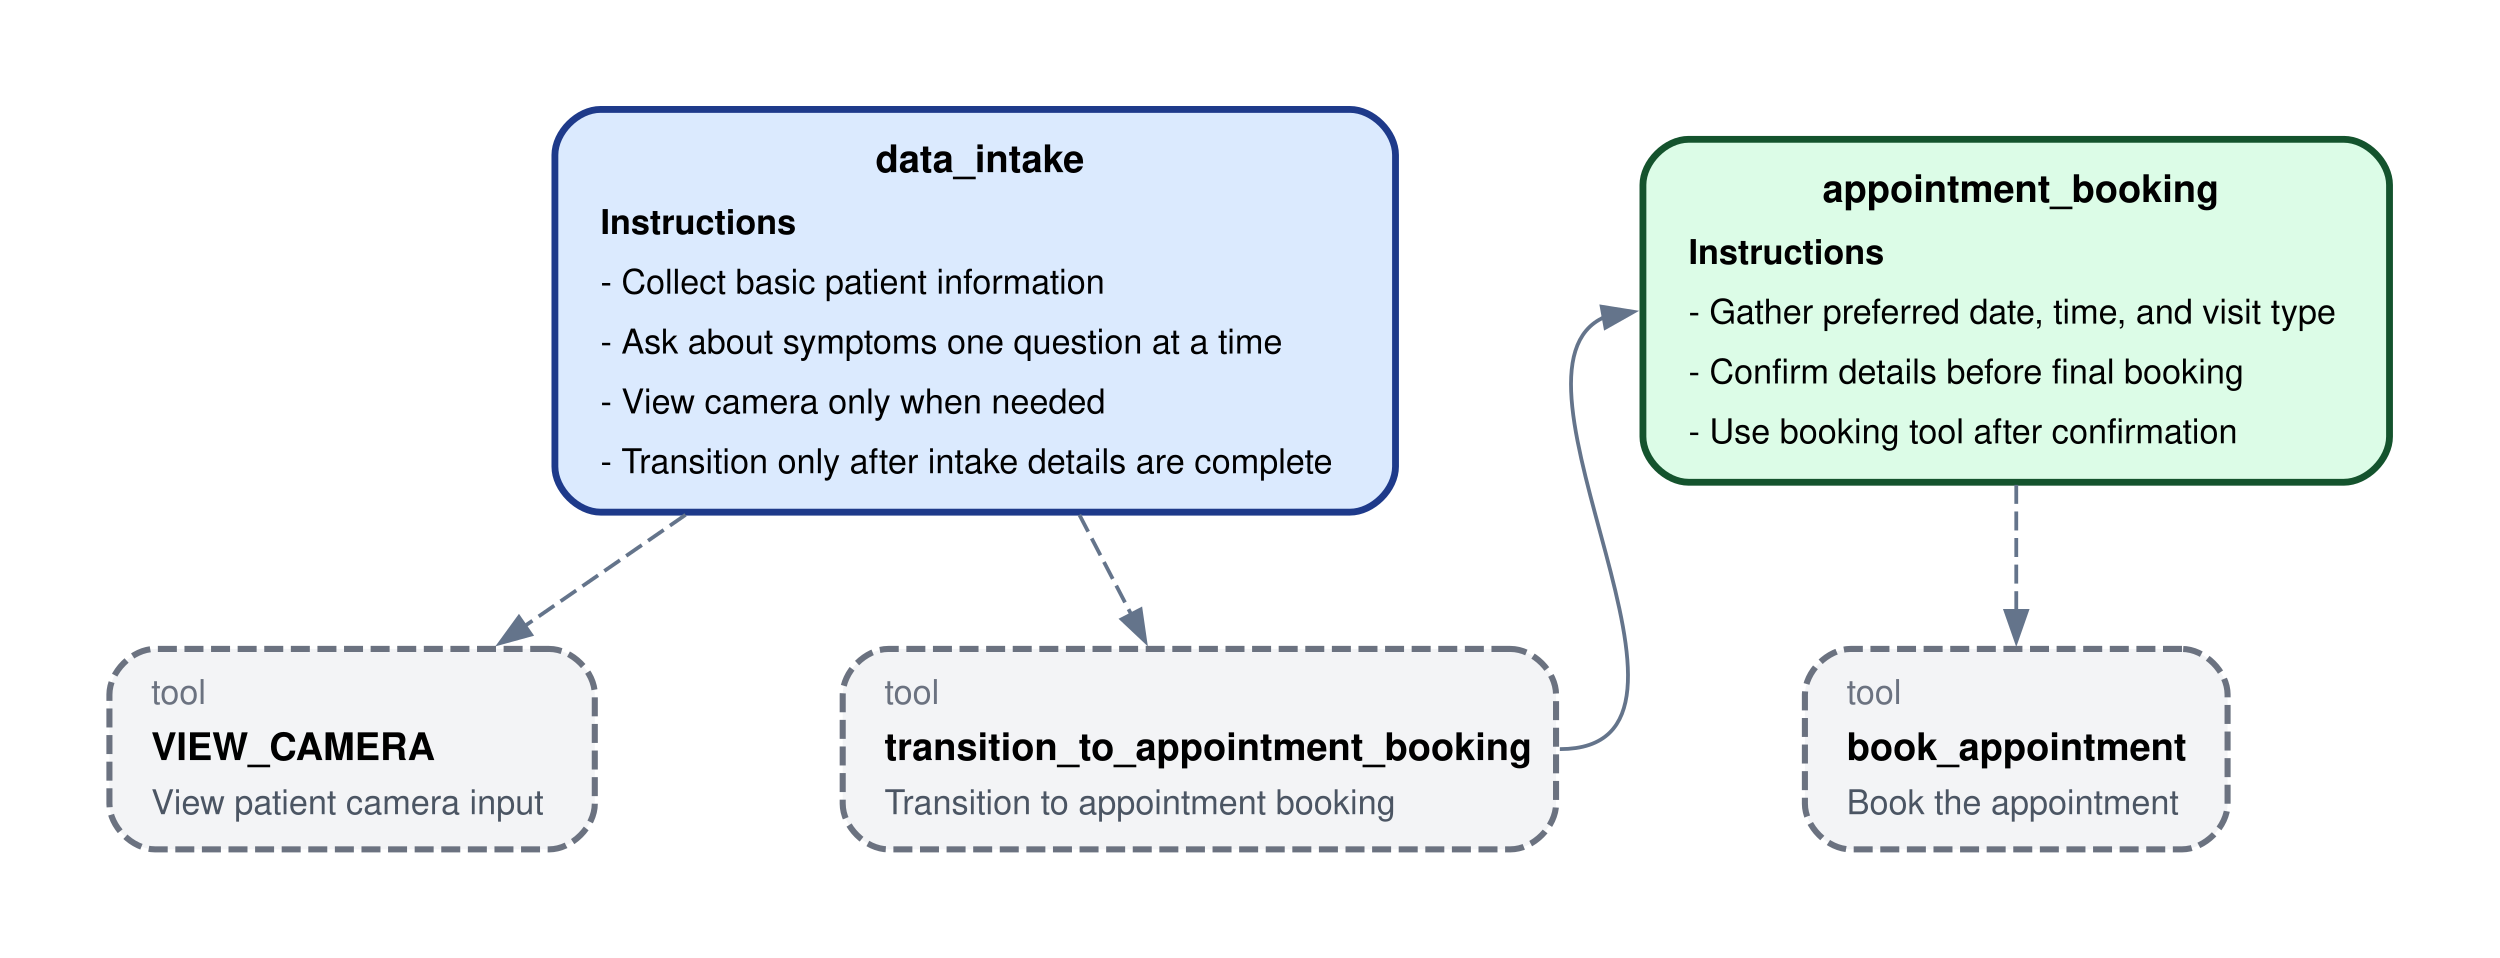
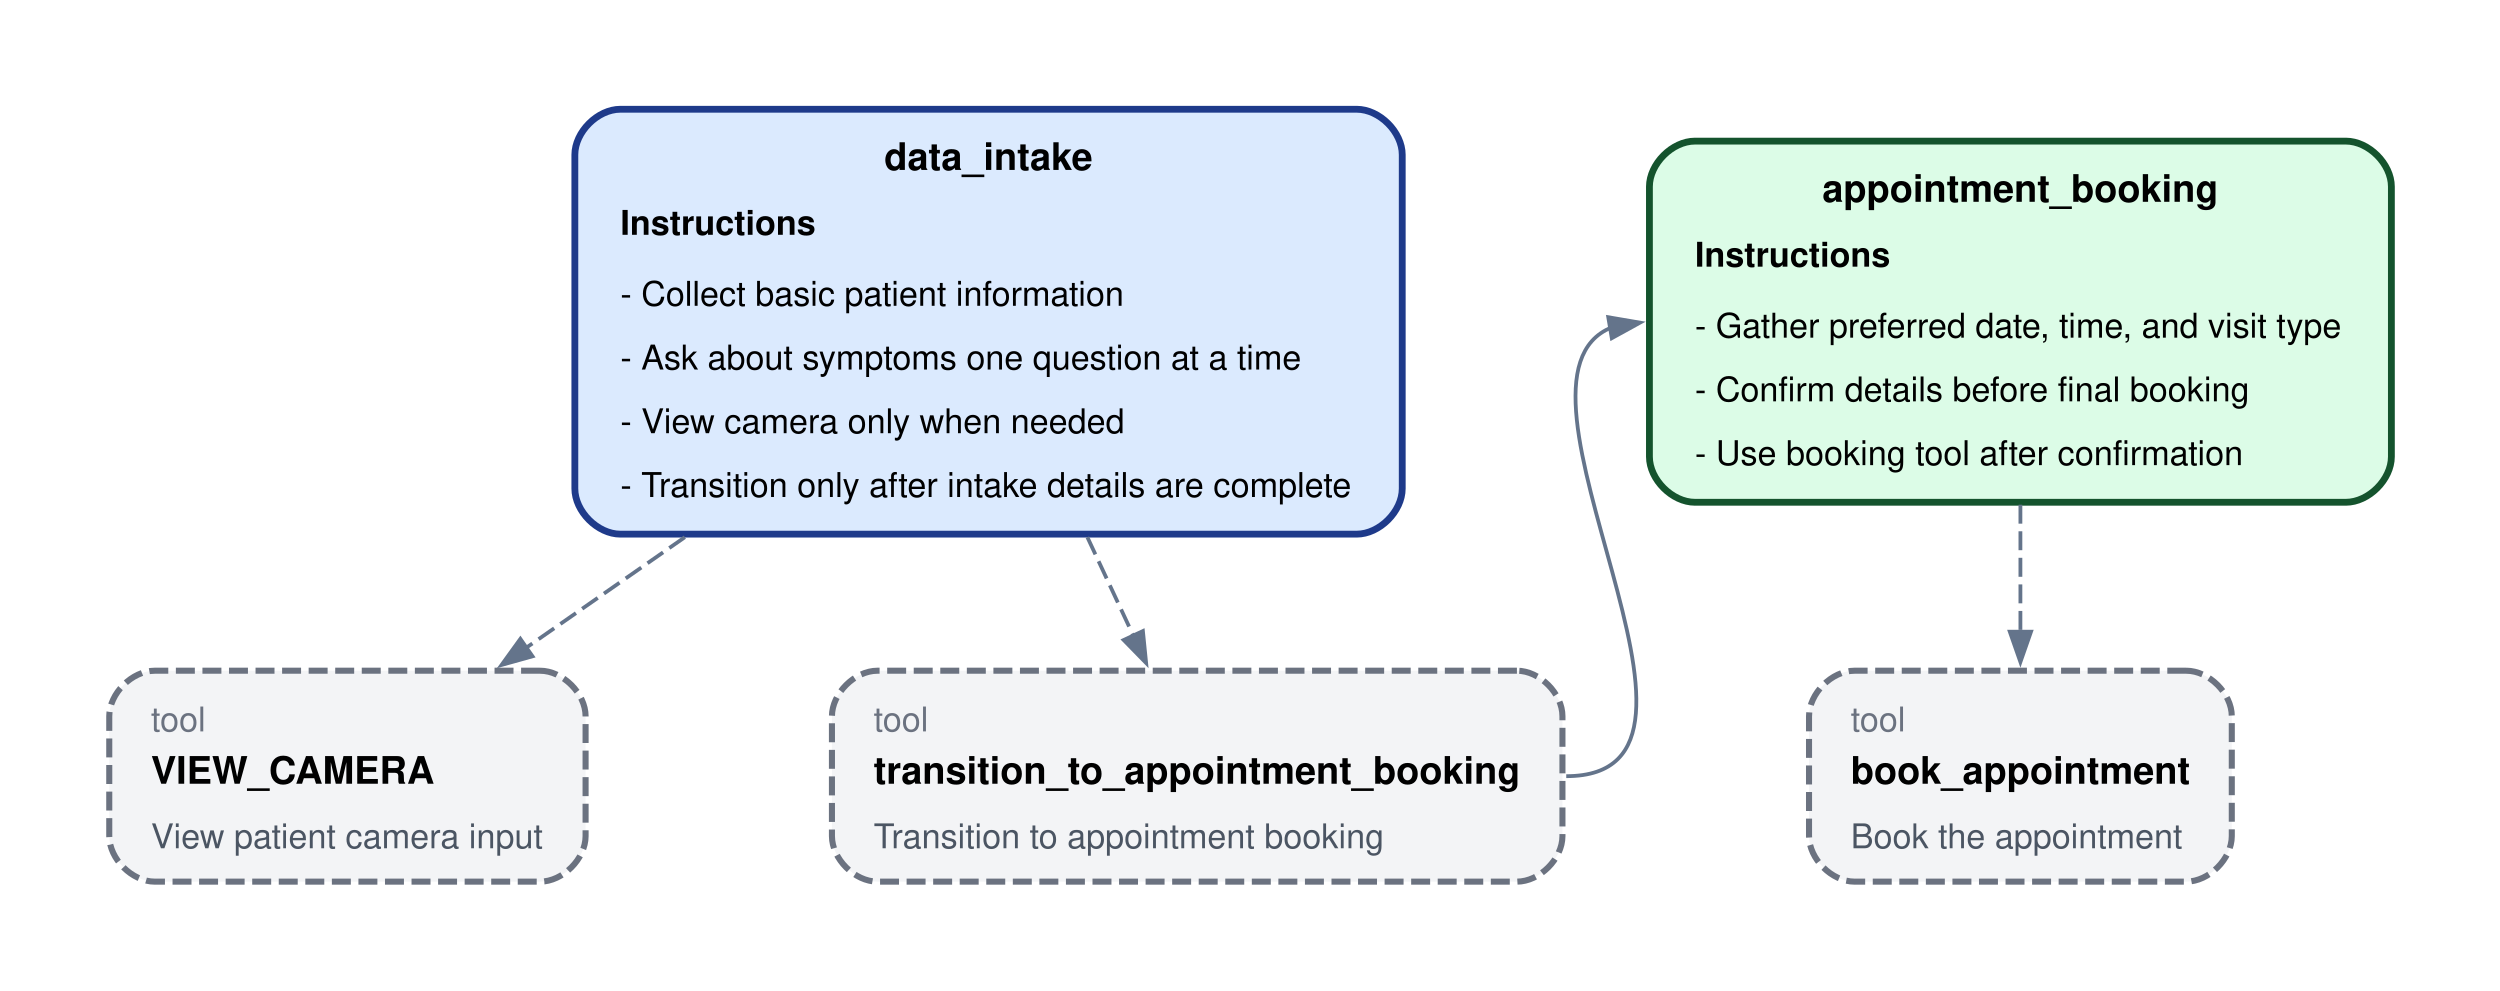
- <svg xmlns="http://www.w3.org/2000/svg" width="658pt" height="252pt" viewBox="0.00 0.00 658.00 252.00">
-   <g id="graph0" class="graph" transform="scale(1 1) rotate(0) translate(28.8 223.55)">
+ <svg xmlns="http://www.w3.org/2000/svg" width="659pt" height="261pt" viewBox="0.00 0.00 659.00 261.00">
+   <g id="graph0" class="graph" transform="scale(1 1) rotate(0) translate(28.8 232.4)">
    <g id="node1" class="node">
-       <path fill="#dbeafe" stroke="#1e3a8a" stroke-width="1.8" d="M326.5,-194.75C326.5,-194.75 129.25,-194.75 129.25,-194.75 123.25,-194.75 117.25,-188.75 117.25,-182.75 117.25,-182.75 117.25,-100.75 117.25,-100.75 117.25,-94.75 123.25,-88.75 129.25,-88.75 129.25,-88.75 326.5,-88.75 326.5,-88.75 332.5,-88.75 338.5,-94.75 338.5,-100.75 338.5,-100.75 338.5,-182.75 338.5,-182.75 338.5,-188.75 332.5,-194.75 326.5,-194.75" />
-       <text xml:space="preserve" text-anchor="start" x="201.62" y="-178.25" font-family="Helvetica,sans-Serif" font-weight="bold" font-size="10.00">data_intake</text>
-       <text xml:space="preserve" text-anchor="start" x="129.25" y="-161.95" font-family="Helvetica,sans-Serif" font-weight="bold" font-size="9.00">Instructions</text>
-       <text xml:space="preserve" text-anchor="start" x="129.25" y="-146.25" font-family="Helvetica,sans-Serif" font-size="9.00">- Collect basic patient information</text>
-       <text xml:space="preserve" text-anchor="start" x="129.25" y="-130.5" font-family="Helvetica,sans-Serif" font-size="9.00">- Ask about symptoms one question at a time</text>
-       <text xml:space="preserve" text-anchor="start" x="129.25" y="-114.75" font-family="Helvetica,sans-Serif" font-size="9.00">- View camera only when needed</text>
-       <text xml:space="preserve" text-anchor="start" x="129.25" y="-99" font-family="Helvetica,sans-Serif" font-size="9.00">- Transition only after intake details are complete</text>
+       <path fill="#dbeafe" stroke="#1e3a8a" stroke-width="1.8" d="M328.83,-203.6C328.83,-203.6 134.73,-203.6 134.73,-203.6 128.73,-203.6 122.73,-197.6 122.73,-191.6 122.73,-191.6 122.73,-103.6 122.73,-103.6 122.73,-97.6 128.73,-91.6 134.73,-91.6 134.73,-91.6 328.83,-91.6 328.83,-91.6 334.83,-91.6 340.83,-97.6 340.83,-103.6 340.83,-103.6 340.83,-191.6 340.83,-191.6 340.83,-197.6 334.83,-203.6 328.83,-203.6" />
+       <text xml:space="preserve" text-anchor="start" x="204.27" y="-187.6" font-family="Helvetica,sans-Serif" font-weight="bold" font-size="10.00">data_intake</text>
+       <text xml:space="preserve" text-anchor="start" x="134.73" y="-170.5" font-family="Helvetica,sans-Serif" font-weight="bold" font-size="9.00">Instructions</text>
+       <text xml:space="preserve" text-anchor="start" x="134.73" y="-151.8" font-family="Helvetica,sans-Serif" font-size="9.00">- Collect basic patient information</text>
+       <text xml:space="preserve" text-anchor="start" x="134.73" y="-135" font-family="Helvetica,sans-Serif" font-size="9.00">- Ask about symptoms one question at a time</text>
+       <text xml:space="preserve" text-anchor="start" x="134.73" y="-118.2" font-family="Helvetica,sans-Serif" font-size="9.00">- View camera only when needed</text>
+       <text xml:space="preserve" text-anchor="start" x="134.73" y="-101.4" font-family="Helvetica,sans-Serif" font-size="9.00">- Transition only after intake details are complete</text>
    </g>
    <g id="node2" class="node">
-       <path fill="#dcfce7" stroke="#14532d" stroke-width="1.8" d="M588.12,-186.88C588.12,-186.88 415.62,-186.88 415.62,-186.88 409.62,-186.88 403.62,-180.88 403.62,-174.88 403.62,-174.88 403.62,-108.62 403.62,-108.62 403.62,-102.62 409.62,-96.62 415.62,-96.62 415.62,-96.62 588.12,-96.62 588.12,-96.62 594.12,-96.62 600.12,-102.62 600.12,-108.62 600.12,-108.62 600.12,-174.88 600.12,-174.88 600.12,-180.88 594.12,-186.88 588.12,-186.88" />
-       <text xml:space="preserve" text-anchor="start" x="450.88" y="-170.38" font-family="Helvetica,sans-Serif" font-weight="bold" font-size="10.00">appointment_booking</text>
-       <text xml:space="preserve" text-anchor="start" x="415.62" y="-154.07" font-family="Helvetica,sans-Serif" font-weight="bold" font-size="9.00">Instructions</text>
-       <text xml:space="preserve" text-anchor="start" x="415.62" y="-138.38" font-family="Helvetica,sans-Serif" font-size="9.00">- Gather preferred date, time, and visit type</text>
-       <text xml:space="preserve" text-anchor="start" x="415.62" y="-122.62" font-family="Helvetica,sans-Serif" font-size="9.00">- Confirm details before final booking</text>
-       <text xml:space="preserve" text-anchor="start" x="415.62" y="-106.88" font-family="Helvetica,sans-Serif" font-size="9.00">- Use booking tool after confirmation</text>
+       <path fill="#dcfce7" stroke="#14532d" stroke-width="1.8" d="M589.57,-195.2C589.57,-195.2 417.99,-195.2 417.99,-195.2 411.99,-195.2 405.99,-189.2 405.99,-183.2 405.99,-183.2 405.99,-112 405.99,-112 405.99,-106 411.99,-100 417.99,-100 417.99,-100 589.57,-100 589.57,-100 595.57,-100 601.57,-106 601.57,-112 601.57,-112 601.57,-183.2 601.57,-183.2 601.57,-189.2 595.57,-195.2 589.57,-195.2" />
+       <text xml:space="preserve" text-anchor="start" x="451.56" y="-179.2" font-family="Helvetica,sans-Serif" font-weight="bold" font-size="10.00">appointment_booking</text>
+       <text xml:space="preserve" text-anchor="start" x="417.99" y="-162.1" font-family="Helvetica,sans-Serif" font-weight="bold" font-size="9.00">Instructions</text>
+       <text xml:space="preserve" text-anchor="start" x="417.99" y="-143.4" font-family="Helvetica,sans-Serif" font-size="9.00">- Gather preferred date, time, and visit type</text>
+       <text xml:space="preserve" text-anchor="start" x="417.99" y="-126.6" font-family="Helvetica,sans-Serif" font-size="9.00">- Confirm details before final booking</text>
+       <text xml:space="preserve" text-anchor="start" x="417.99" y="-109.8" font-family="Helvetica,sans-Serif" font-size="9.00">- Use booking tool after confirmation</text>
    </g>
    <g id="node4" class="node">
-       <path fill="#f3f4f6" stroke="#6b7280" stroke-width="1.6" stroke-dasharray="5,2" d="M115.75,-52.75C115.75,-52.75 12,-52.75 12,-52.75 6,-52.75 0,-46.75 0,-40.75 0,-40.75 0,-12 0,-12 0,-6 6,0 12,0 12,0 115.75,0 115.75,0 121.75,0 127.75,-6 127.75,-12 127.75,-12 127.75,-40.75 127.75,-40.75 127.75,-46.75 121.75,-52.75 115.75,-52.75" />
-       <text xml:space="preserve" text-anchor="start" x="11" y="-38.25" font-family="Helvetica,sans-Serif" font-size="9.00" fill="#6b7280">tool</text>
-       <text xml:space="preserve" text-anchor="start" x="11" y="-23.5" font-family="Helvetica,sans-Serif" font-weight="bold" font-size="10.00">VIEW_CAMERA</text>
-       <text xml:space="preserve" text-anchor="start" x="11" y="-9.25" font-family="Helvetica,sans-Serif" font-size="9.00" fill="#4b5563">View patient camera input</text>
+       <path fill="#f3f4f6" stroke="#6b7280" stroke-width="1.6" stroke-dasharray="5,2" d="M113.56,-55.6C113.56,-55.6 12,-55.6 12,-55.6 6,-55.6 0,-49.6 0,-43.6 0,-43.6 0,-12 0,-12 0,-6 6,0 12,0 12,0 113.56,0 113.56,0 119.56,0 125.56,-6 125.56,-12 125.56,-12 125.56,-43.6 125.56,-43.6 125.56,-49.6 119.56,-55.6 113.56,-55.6" />
+       <text xml:space="preserve" text-anchor="start" x="11" y="-39.6" font-family="Helvetica,sans-Serif" font-size="9.00" fill="#6b7280">tool</text>
+       <text xml:space="preserve" text-anchor="start" x="11" y="-25.8" font-family="Helvetica,sans-Serif" font-weight="bold" font-size="10.00">VIEW_CAMERA</text>
+       <text xml:space="preserve" text-anchor="start" x="11" y="-8.8" font-family="Helvetica,sans-Serif" font-size="9.00" fill="#4b5563">View patient camera input</text>
    </g>
    <g id="edge1" class="edge">
-       <path fill="none" stroke="#64748b" stroke-dasharray="5,2" d="M151.64,-88.05C137.09,-77.99 122.31,-67.77 109.12,-58.65" />
-       <polygon fill="#64748b" stroke="#64748b" points="110.97,-56.53 102.8,-54.28 107.78,-61.13 110.97,-56.53" />
+       <path fill="none" stroke="#64748b" stroke-dasharray="5,2" d="M151.73,-90.8C137.33,-80.76 122.75,-70.6 109.68,-61.49" />
+       <polygon fill="#64748b" stroke="#64748b" points="111.57,-59.4 103.41,-57.12 108.37,-63.99 111.57,-59.4" />
    </g>
    <g id="node5" class="node">
-       <path fill="#f3f4f6" stroke="#6b7280" stroke-width="1.6" stroke-dasharray="5,2" d="M368.75,-52.75C368.75,-52.75 205,-52.75 205,-52.75 199,-52.75 193,-46.75 193,-40.75 193,-40.75 193,-12 193,-12 193,-6 199,0 205,0 205,0 368.75,0 368.75,0 374.75,0 380.75,-6 380.75,-12 380.75,-12 380.75,-40.75 380.75,-40.75 380.75,-46.75 374.75,-52.75 368.75,-52.75" />
-       <text xml:space="preserve" text-anchor="start" x="204" y="-38.25" font-family="Helvetica,sans-Serif" font-size="9.00" fill="#6b7280">tool</text>
-       <text xml:space="preserve" text-anchor="start" x="204" y="-23.5" font-family="Helvetica,sans-Serif" font-weight="bold" font-size="10.00">transition_to_appointment_booking</text>
-       <text xml:space="preserve" text-anchor="start" x="204" y="-9.25" font-family="Helvetica,sans-Serif" font-size="9.00" fill="#4b5563">Transition to appointment booking</text>
+       <path fill="#f3f4f6" stroke="#6b7280" stroke-width="1.6" stroke-dasharray="5,2" d="M371.06,-55.6C371.06,-55.6 202.5,-55.6 202.5,-55.6 196.5,-55.6 190.5,-49.6 190.5,-43.6 190.5,-43.6 190.5,-12 190.5,-12 190.5,-6 196.5,0 202.5,0 202.5,0 371.06,0 371.06,0 377.06,0 383.06,-6 383.06,-12 383.06,-12 383.06,-43.6 383.06,-43.6 383.06,-49.6 377.06,-55.6 371.06,-55.6" />
+       <text xml:space="preserve" text-anchor="start" x="201.5" y="-39.6" font-family="Helvetica,sans-Serif" font-size="9.00" fill="#6b7280">tool</text>
+       <text xml:space="preserve" text-anchor="start" x="201.5" y="-25.8" font-family="Helvetica,sans-Serif" font-weight="bold" font-size="10.00">transition_to_appointment_booking</text>
+       <text xml:space="preserve" text-anchor="start" x="201.5" y="-8.8" font-family="Helvetica,sans-Serif" font-size="9.00" fill="#4b5563">Transition to appointment booking</text>
    </g>
    <g id="edge2" class="edge">
-       <path fill="none" stroke="#64748b" stroke-dasharray="5,2" d="M255.3,-88.05C259.95,-79.12 264.66,-70.06 268.98,-61.76" />
-       <polygon fill="#64748b" stroke="#64748b" points="271.41,-63.15 272.62,-54.76 266.45,-60.57 271.41,-63.15" />
+       <path fill="none" stroke="#64748b" stroke-dasharray="5,2" d="M257.83,-90.8C261.95,-81.98 266.11,-73.07 269.94,-64.85" />
+       <polygon fill="#64748b" stroke="#64748b" points="272.47,-66.06 273.32,-57.63 267.4,-63.69 272.47,-66.06" />
    </g>
    <g id="node3" class="node">
-       <path fill="#f3f4f6" stroke="#6b7280" stroke-width="1.6" stroke-dasharray="5,2" d="M545.5,-52.75C545.5,-52.75 458.25,-52.75 458.25,-52.75 452.25,-52.75 446.25,-46.75 446.25,-40.75 446.25,-40.75 446.25,-12 446.25,-12 446.25,-6 452.25,0 458.25,0 458.25,0 545.5,0 545.5,0 551.5,0 557.5,-6 557.5,-12 557.5,-12 557.5,-40.75 557.5,-40.75 557.5,-46.75 551.5,-52.75 545.5,-52.75" />
-       <text xml:space="preserve" text-anchor="start" x="457.25" y="-38.25" font-family="Helvetica,sans-Serif" font-size="9.00" fill="#6b7280">tool</text>
-       <text xml:space="preserve" text-anchor="start" x="457.25" y="-23.5" font-family="Helvetica,sans-Serif" font-weight="bold" font-size="10.00">book_appointment</text>
-       <text xml:space="preserve" text-anchor="start" x="457.25" y="-9.25" font-family="Helvetica,sans-Serif" font-size="9.00" fill="#4b5563">Book the appointment</text>
+       <path fill="#f3f4f6" stroke="#6b7280" stroke-width="1.6" stroke-dasharray="5,2" d="M547.5,-55.6C547.5,-55.6 460.06,-55.6 460.06,-55.6 454.06,-55.6 448.06,-49.6 448.06,-43.6 448.06,-43.6 448.06,-12 448.06,-12 448.06,-6 454.06,0 460.06,0 460.06,0 547.5,0 547.5,0 553.5,0 559.5,-6 559.5,-12 559.5,-12 559.5,-43.6 559.5,-43.6 559.5,-49.6 553.5,-55.6 547.5,-55.6" />
+       <text xml:space="preserve" text-anchor="start" x="459.06" y="-39.6" font-family="Helvetica,sans-Serif" font-size="9.00" fill="#6b7280">tool</text>
+       <text xml:space="preserve" text-anchor="start" x="459.06" y="-25.8" font-family="Helvetica,sans-Serif" font-weight="bold" font-size="10.00">book_appointment</text>
+       <text xml:space="preserve" text-anchor="start" x="459.06" y="-8.8" font-family="Helvetica,sans-Serif" font-size="9.00" fill="#4b5563">Book the appointment</text>
    </g>
    <g id="edge4" class="edge">
-       <path fill="none" stroke="#64748b" stroke-dasharray="5,2" d="M501.88,-95.94C501.88,-84.85 501.88,-73.13 501.88,-62.57" />
-       <polygon fill="#64748b" stroke="#64748b" points="504.68,-62.77 501.88,-54.77 499.08,-62.77 504.68,-62.77" />
+       <path fill="none" stroke="#64748b" stroke-dasharray="5,2" d="M503.78,-99.36C503.78,-88.19 503.78,-76.43 503.78,-65.79" />
+       <polygon fill="#64748b" stroke="#64748b" points="506.58,-65.89 503.78,-57.89 500.98,-65.89 506.58,-65.89" />
    </g>
    <g id="edge3" class="edge">
-       <path fill="none" stroke="#64748b" d="M381.75,-26.38C430.2,-26.38 361.57,-126.1 393.55,-140.12" />
-       <polygon fill="#64748b" stroke="#64748b" points="392.77,-142.82 401.14,-141.48 393.76,-137.31 392.77,-142.82" />
+       <path fill="none" stroke="#64748b" d="M384.06,-27.8C434.52,-27.8 361.89,-132.22 396.01,-146.09" />
+       <polygon fill="#64748b" stroke="#64748b" points="395.14,-148.78 403.5,-147.35 396.07,-143.26 395.14,-148.78" />
    </g>
  </g>
</svg>
